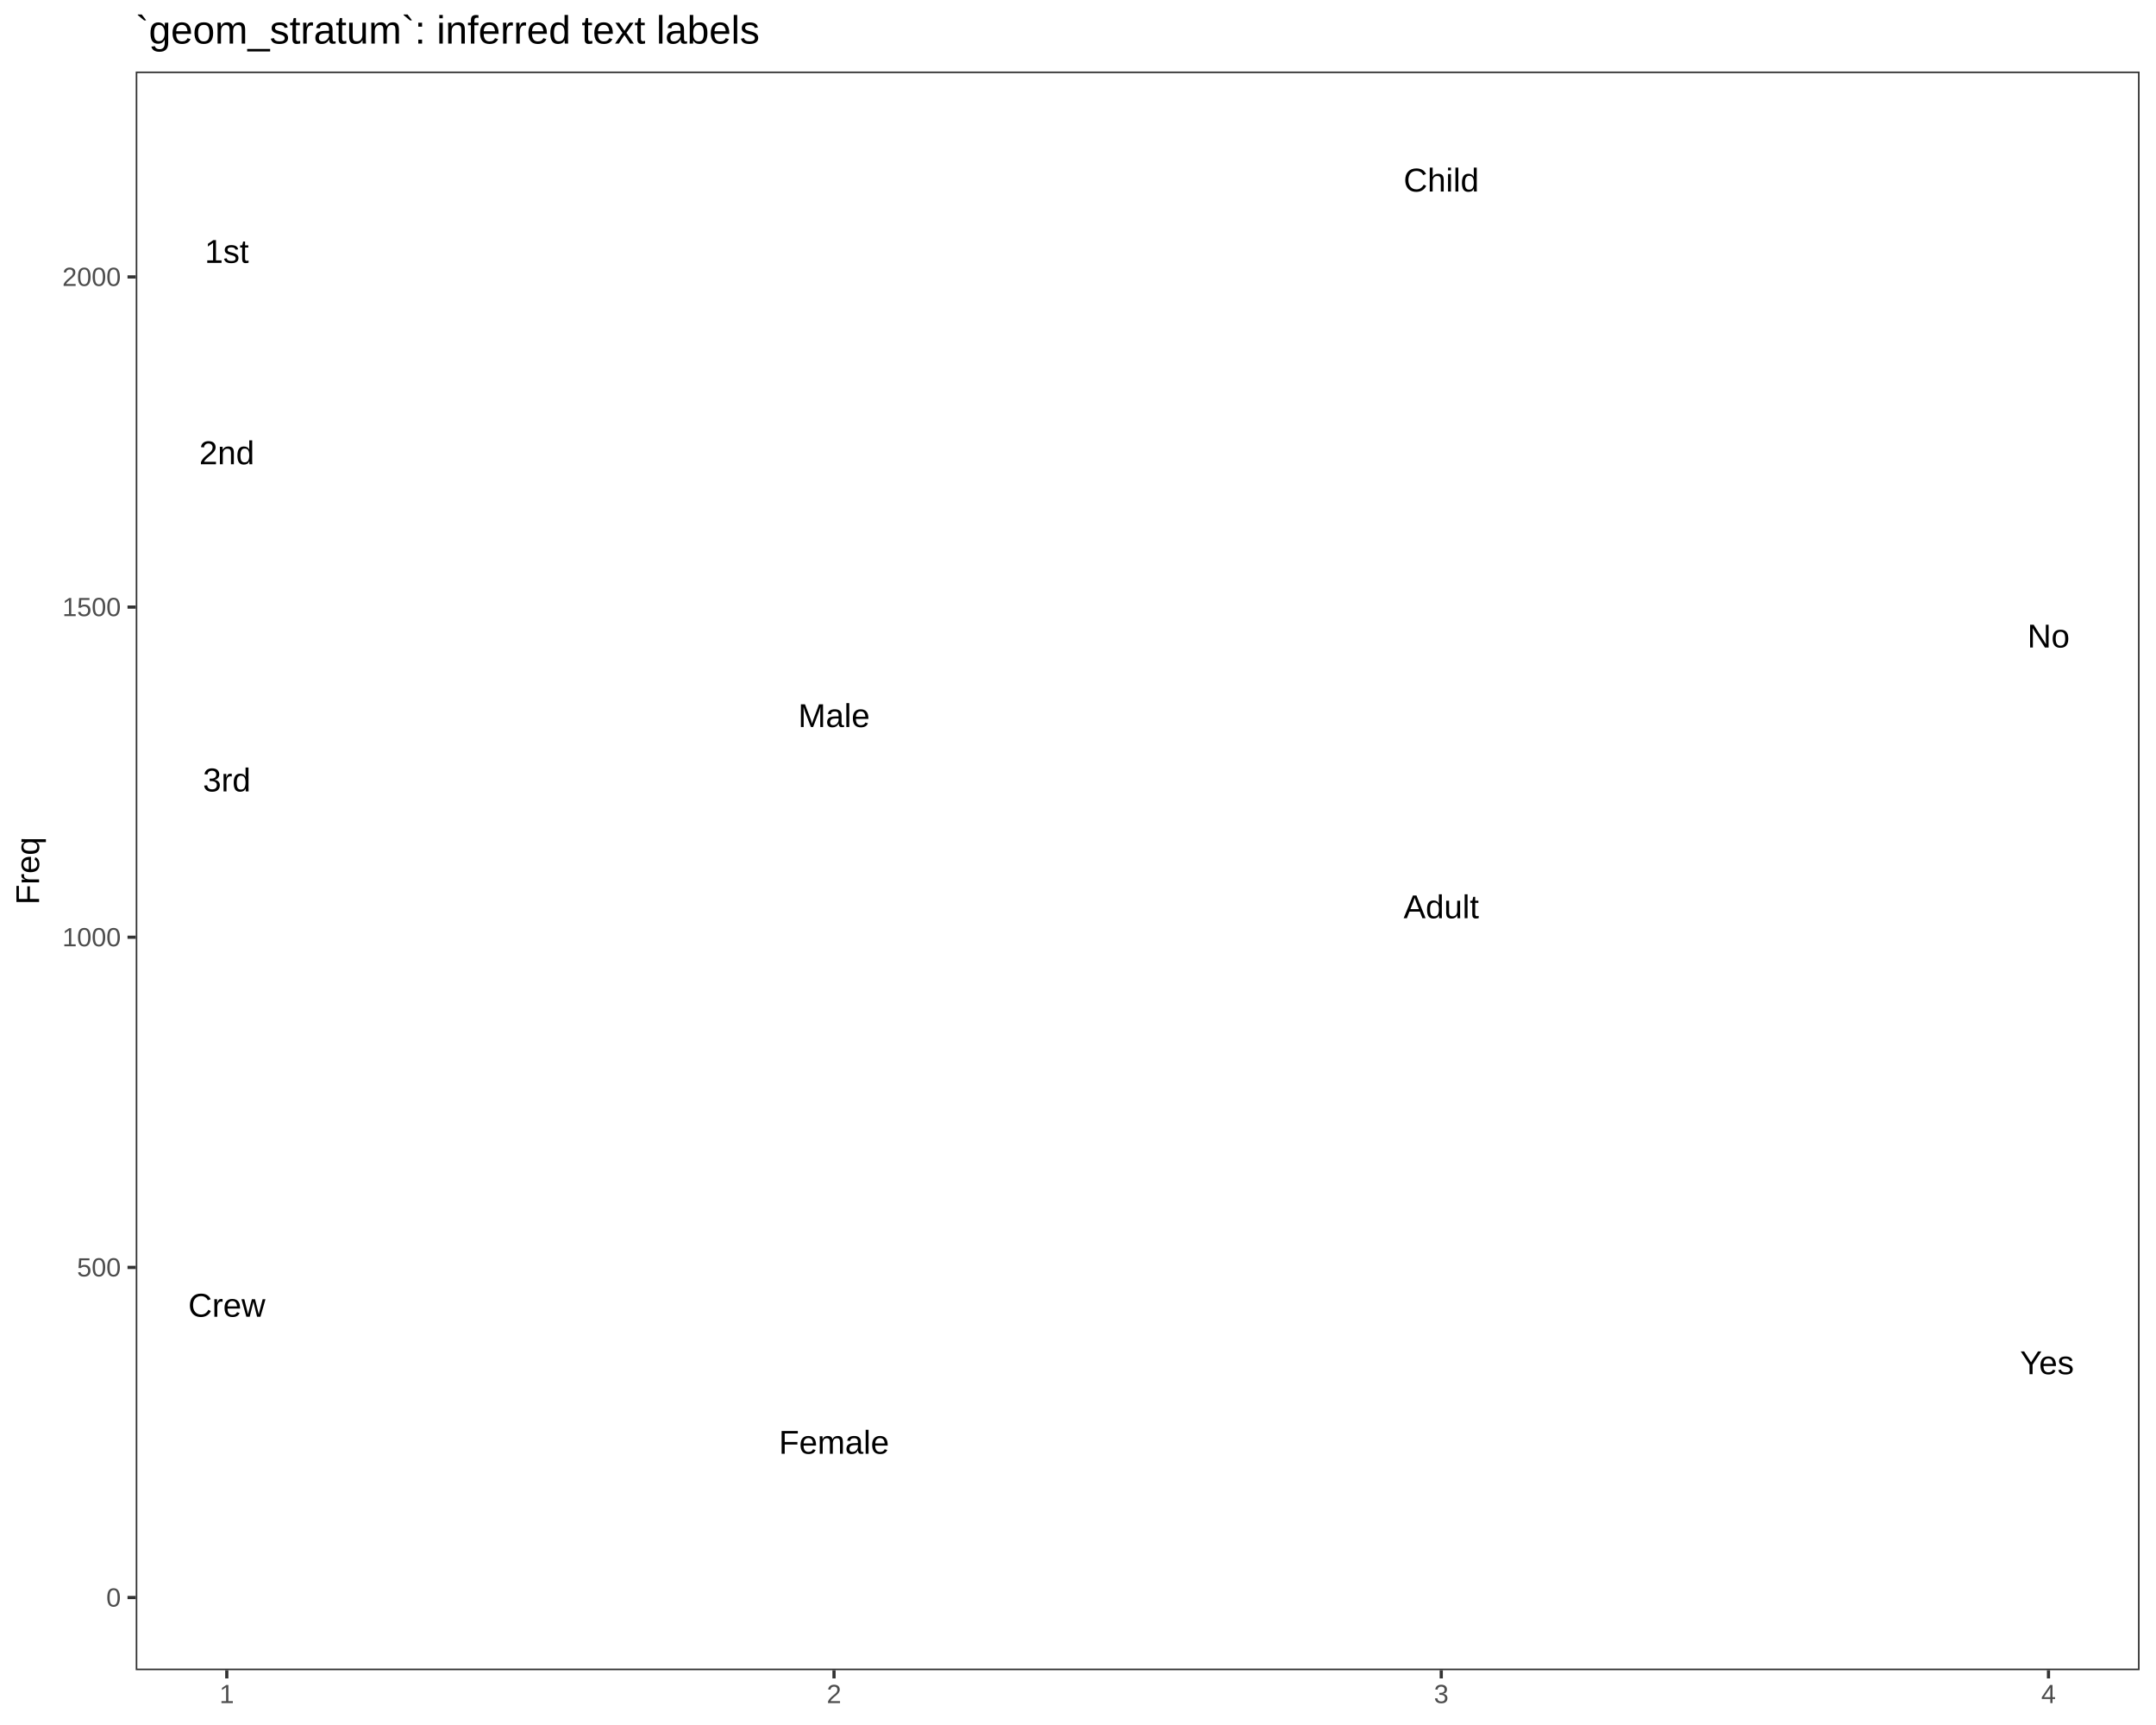
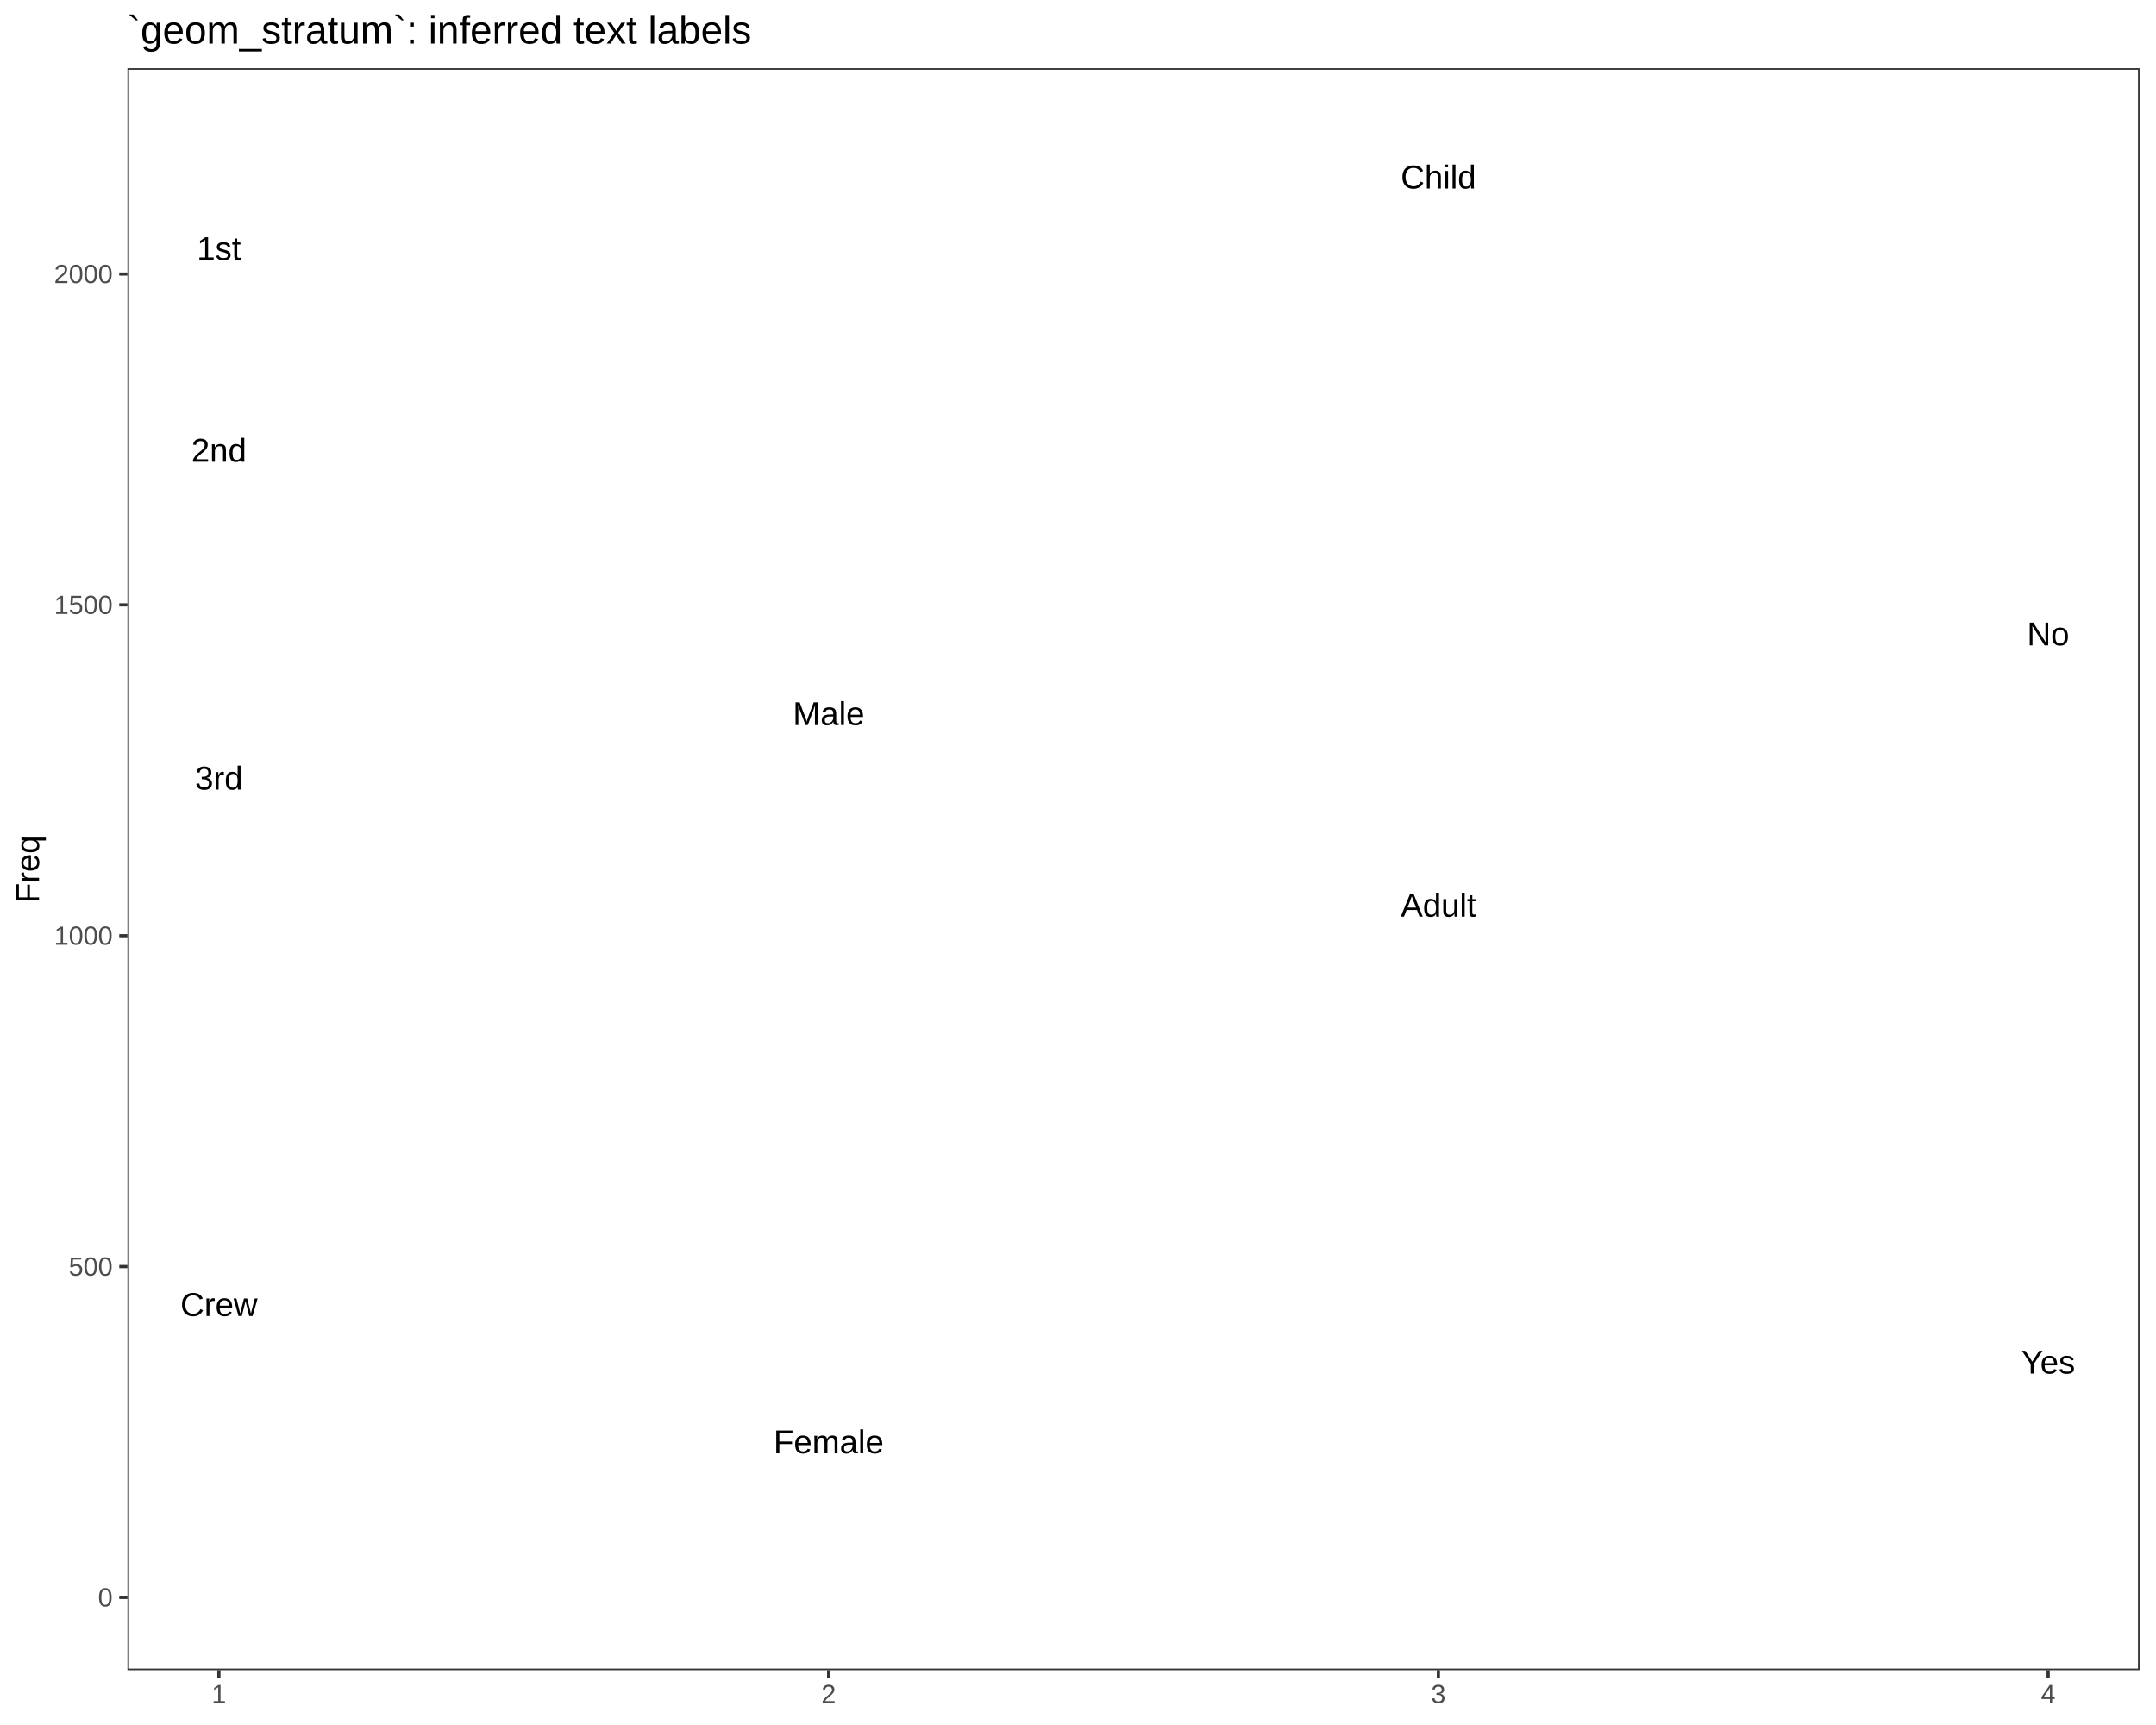
<svg xmlns="http://www.w3.org/2000/svg" viewBox="0 0 720.00 576.00">
  <defs>
    <style type="text/css">
-     line, polyline, path, rect, circle {
+     line, polyline, polygon, path, rect, circle {
      fill: none;
      stroke: #000000;
      stroke-linecap: round;
      stroke-linejoin: round;
      stroke-miterlimit: 10.00;
    }
  </style>
  </defs>
  <rect width="100%" height="100%" style="stroke: none; fill: #FFFFFF;" />
-   <rect x="-0.00" y="0.00" width="720.00" height="576.00" style="stroke-width: 1.07; stroke: #FFFFFF; fill: #FFFFFF;" />
+   <rect x="0.00" y="0.00" width="720.00" height="576.00" style="stroke-width: 1.07; stroke: #FFFFFF; fill: #FFFFFF;" />
  <defs>
-     <clipPath id="cpNDUuMzE3Nnw3MTQuNTIxfDU1Ny43MDl8MjMuODc1NQ==">
-       <rect x="45.32" y="23.88" width="669.20" height="533.83" />
+     <clipPath id="cpNDIuNTZ8NzE0LjUyfDU1Ny43MXwyMi43Nw==">
+       <rect x="42.56" y="22.77" width="671.96" height="534.94" />
    </clipPath>
  </defs>
-   <rect x="45.32" y="23.88" width="669.20" height="533.83" style="stroke-width: 1.07; stroke: none; fill: #FFFFFF;" clip-path="url(#cpNDUuMzE3Nnw3MTQuNTIxfDU1Ny43MDl8MjMuODc1NQ==)" />
-   <g clip-path="url(#cpNDUuMzE3Nnw3MTQuNTIxfDU1Ny43MDl8MjMuODc1NQ==)">
-     <text x="62.86" y="439.67" style="font-size: 11.04px; font-family: Liberation Sans;" textLength="25.76px" lengthAdjust="spacingAndGlyphs">Crew</text>
+   <rect x="42.56" y="22.77" width="671.96" height="534.94" style="stroke-width: 1.07; stroke: none; fill: #FFFFFF;" clip-path="url(#cpNDIuNTZ8NzE0LjUyfDU1Ny43MXwyMi43Nw==)" />
+   <g clip-path="url(#cpNDIuNTZ8NzE0LjUyfDU1Ny43MXwyMi43Nw==)">
+     <text x="60.23" y="439.42" style="font-size: 11.04px; font-family: Liberation Sans;" textLength="25.75px" lengthAdjust="spacingAndGlyphs">Crew</text>
  </g>
-   <g clip-path="url(#cpNDUuMzE3Nnw3MTQuNTIxfDU1Ny43MDl8MjMuODc1NQ==)">
-     <text x="67.76" y="264.27" style="font-size: 11.04px; font-family: Liberation Sans;" textLength="15.96px" lengthAdjust="spacingAndGlyphs">3rd</text>
+   <g clip-path="url(#cpNDIuNTZ8NzE0LjUyfDU1Ny43MXwyMi43Nw==)">
+     <text x="65.12" y="263.66" style="font-size: 11.04px; font-family: Liberation Sans;" textLength="15.95px" lengthAdjust="spacingAndGlyphs">3rd</text>
  </g>
-   <g clip-path="url(#cpNDUuMzE3Nnw3MTQuNTIxfDU1Ny43MDl8MjMuODc1NQ==)">
-     <text x="66.53" y="155.02" style="font-size: 11.04px; font-family: Liberation Sans;" textLength="18.42px" lengthAdjust="spacingAndGlyphs">2nd</text>
+   <g clip-path="url(#cpNDIuNTZ8NzE0LjUyfDU1Ny43MXwyMi43Nw==)">
+     <text x="63.89" y="154.18" style="font-size: 11.04px; font-family: Liberation Sans;" textLength="18.42px" lengthAdjust="spacingAndGlyphs">2nd</text>
  </g>
-   <g clip-path="url(#cpNDUuMzE3Nnw3MTQuNTIxfDU1Ny43MDl8MjMuODc1NQ==)">
-     <text x="68.37" y="87.77" style="font-size: 11.04px; font-family: Liberation Sans;" textLength="14.73px" lengthAdjust="spacingAndGlyphs">1st</text>
+   <g clip-path="url(#cpNDIuNTZ8NzE0LjUyfDU1Ny43MXwyMi43Nw==)">
+     <text x="65.74" y="86.79" style="font-size: 11.04px; font-family: Liberation Sans;" textLength="14.72px" lengthAdjust="spacingAndGlyphs">1st</text>
  </g>
-   <g clip-path="url(#cpNDUuMzE3Nnw3MTQuNTIxfDU1Ny43MDl8MjMuODc1NQ==)">
-     <text x="260.12" y="485.43" style="font-size: 11.04px; font-family: Liberation Sans;" textLength="36.81px" lengthAdjust="spacingAndGlyphs">Female</text>
+   <g clip-path="url(#cpNDIuNTZ8NzE0LjUyfDU1Ny43MXwyMi43Nw==)">
+     <text x="258.33" y="485.27" style="font-size: 11.04px; font-family: Liberation Sans;" textLength="36.80px" lengthAdjust="spacingAndGlyphs">Female</text>
  </g>
-   <g clip-path="url(#cpNDUuMzE3Nnw3MTQuNTIxfDU1Ny43MDl8MjMuODc1NQ==)">
-     <text x="266.56" y="242.77" style="font-size: 11.04px; font-family: Liberation Sans;" textLength="23.93px" lengthAdjust="spacingAndGlyphs">Male</text>
+   <g clip-path="url(#cpNDIuNTZ8NzE0LjUyfDU1Ny43MXwyMi43Nw==)">
+     <text x="264.77" y="242.12" style="font-size: 11.04px; font-family: Liberation Sans;" textLength="23.92px" lengthAdjust="spacingAndGlyphs">Male</text>
  </g>
-   <g clip-path="url(#cpNDUuMzE3Nnw3MTQuNTIxfDU1Ny43MDl8MjMuODc1NQ==)">
-     <text x="468.73" y="306.61" style="font-size: 11.04px; font-family: Liberation Sans;" textLength="25.16px" lengthAdjust="spacingAndGlyphs">Adult</text>
+   <g clip-path="url(#cpNDIuNTZ8NzE0LjUyfDU1Ny43MXwyMi43Nw==)">
+     <text x="467.77" y="306.08" style="font-size: 11.04px; font-family: Liberation Sans;" textLength="25.16px" lengthAdjust="spacingAndGlyphs">Adult</text>
  </g>
-   <g clip-path="url(#cpNDUuMzE3Nnw3MTQuNTIxfDU1Ny43MDl8MjMuODc1NQ==)">
-     <text x="468.73" y="63.96" style="font-size: 11.04px; font-family: Liberation Sans;" textLength="25.16px" lengthAdjust="spacingAndGlyphs">Child</text>
+   <g clip-path="url(#cpNDIuNTZ8NzE0LjUyfDU1Ny43MXwyMi43Nw==)">
+     <text x="467.77" y="62.93" style="font-size: 11.04px; font-family: Liberation Sans;" textLength="25.16px" lengthAdjust="spacingAndGlyphs">Child</text>
  </g>
-   <g clip-path="url(#cpNDUuMzE3Nnw3MTQuNTIxfDU1Ny43MDl8MjMuODc1NQ==)">
-     <text x="674.59" y="458.86" style="font-size: 11.04px; font-family: Liberation Sans;" textLength="19.02px" lengthAdjust="spacingAndGlyphs">Yes</text>
+   <g clip-path="url(#cpNDIuNTZ8NzE0LjUyfDU1Ny43MXwyMi43Nw==)">
+     <text x="674.98" y="458.65" style="font-size: 11.04px; font-family: Liberation Sans;" textLength="18.00px" lengthAdjust="spacingAndGlyphs">Yes</text>
  </g>
-   <g clip-path="url(#cpNDUuMzE3Nnw3MTQuNTIxfDU1Ny43MDl8MjMuODc1NQ==)">
-     <text x="677.05" y="216.20" style="font-size: 11.04px; font-family: Liberation Sans;" textLength="14.11px" lengthAdjust="spacingAndGlyphs">No</text>
+   <g clip-path="url(#cpNDIuNTZ8NzE0LjUyfDU1Ny43MXwyMi43Nw==)">
+     <text x="676.92" y="215.49" style="font-size: 11.04px; font-family: Liberation Sans;" textLength="14.11px" lengthAdjust="spacingAndGlyphs">No</text>
  </g>
-   <rect x="45.32" y="23.88" width="669.20" height="533.83" style="stroke-width: 1.07; stroke: #333333;" clip-path="url(#cpNDUuMzE3Nnw3MTQuNTIxfDU1Ny43MDl8MjMuODc1NQ==)" />
+   <rect x="42.56" y="22.77" width="671.96" height="534.94" style="stroke-width: 1.07; stroke: #333333;" clip-path="url(#cpNDIuNTZ8NzE0LjUyfDU1Ny43MXwyMi43Nw==)" />
  <defs>
-     <clipPath id="cpMHw3MjB8NTc2fDA=">
+     <clipPath id="cpMC4wMHw3MjAuMDB8NTc2LjAwfDAuMDA=">
      <rect x="0.00" y="0.00" width="720.00" height="576.00" />
    </clipPath>
  </defs>
-   <g clip-path="url(#cpMHw3MjB8NTc2fDA=)">
-     <text x="35.49" y="536.47" style="font-size: 8.80px; fill: #4D4D4D; font-family: Liberation Sans;" textLength="4.89px" lengthAdjust="spacingAndGlyphs">0</text>
+   <g clip-path="url(#cpMC4wMHw3MjAuMDB8NTc2LjAwfDAuMDA=)">
+     <text x="32.73" y="536.42" style="font-size: 8.80px; fill: #4D4D4D; font-family: Liberation Sans;" textLength="4.89px" lengthAdjust="spacingAndGlyphs">0</text>
  </g>
-   <g clip-path="url(#cpMHw3MjB8NTc2fDA=)">
-     <text x="25.70" y="426.22" style="font-size: 8.80px; fill: #4D4D4D; font-family: Liberation Sans;" textLength="14.68px" lengthAdjust="spacingAndGlyphs">500</text>
+   <g clip-path="url(#cpMC4wMHw3MjAuMDB8NTc2LjAwfDAuMDA=)">
+     <text x="22.95" y="425.95" style="font-size: 8.80px; fill: #4D4D4D; font-family: Liberation Sans;" textLength="14.67px" lengthAdjust="spacingAndGlyphs">500</text>
  </g>
-   <g clip-path="url(#cpMHw3MjB8NTc2fDA=)">
-     <text x="20.81" y="315.98" style="font-size: 8.80px; fill: #4D4D4D; font-family: Liberation Sans;" textLength="19.58px" lengthAdjust="spacingAndGlyphs">1000</text>
+   <g clip-path="url(#cpMC4wMHw3MjAuMDB8NTc2LjAwfDAuMDA=)">
+     <text x="18.06" y="315.47" style="font-size: 8.80px; fill: #4D4D4D; font-family: Liberation Sans;" textLength="19.56px" lengthAdjust="spacingAndGlyphs">1000</text>
  </g>
-   <g clip-path="url(#cpMHw3MjB8NTc2fDA=)">
-     <text x="20.81" y="205.73" style="font-size: 8.80px; fill: #4D4D4D; font-family: Liberation Sans;" textLength="19.58px" lengthAdjust="spacingAndGlyphs">1500</text>
+   <g clip-path="url(#cpMC4wMHw3MjAuMDB8NTc2LjAwfDAuMDA=)">
+     <text x="18.06" y="205.00" style="font-size: 8.80px; fill: #4D4D4D; font-family: Liberation Sans;" textLength="19.56px" lengthAdjust="spacingAndGlyphs">1500</text>
  </g>
-   <g clip-path="url(#cpMHw3MjB8NTc2fDA=)">
-     <text x="20.81" y="95.49" style="font-size: 8.80px; fill: #4D4D4D; font-family: Liberation Sans;" textLength="19.58px" lengthAdjust="spacingAndGlyphs">2000</text>
+   <g clip-path="url(#cpMC4wMHw3MjAuMDB8NTc2LjAwfDAuMDA=)">
+     <text x="18.06" y="94.52" style="font-size: 8.80px; fill: #4D4D4D; font-family: Liberation Sans;" textLength="19.56px" lengthAdjust="spacingAndGlyphs">2000</text>
  </g>
-   <polyline points="42.58,533.44 45.32,533.44 " style="stroke-width: 1.07; stroke: #333333; stroke-linecap: butt;" clip-path="url(#cpMHw3MjB8NTc2fDA=)" />
-   <polyline points="42.58,423.20 45.32,423.20 " style="stroke-width: 1.07; stroke: #333333; stroke-linecap: butt;" clip-path="url(#cpMHw3MjB8NTc2fDA=)" />
-   <polyline points="42.58,312.95 45.32,312.95 " style="stroke-width: 1.07; stroke: #333333; stroke-linecap: butt;" clip-path="url(#cpMHw3MjB8NTc2fDA=)" />
-   <polyline points="42.58,202.71 45.32,202.71 " style="stroke-width: 1.07; stroke: #333333; stroke-linecap: butt;" clip-path="url(#cpMHw3MjB8NTc2fDA=)" />
-   <polyline points="42.58,92.46 45.32,92.46 " style="stroke-width: 1.07; stroke: #333333; stroke-linecap: butt;" clip-path="url(#cpMHw3MjB8NTc2fDA=)" />
-   <polyline points="75.74,560.45 75.74,557.71 " style="stroke-width: 1.07; stroke: #333333; stroke-linecap: butt;" clip-path="url(#cpMHw3MjB8NTc2fDA=)" />
-   <polyline points="278.52,560.45 278.52,557.71 " style="stroke-width: 1.07; stroke: #333333; stroke-linecap: butt;" clip-path="url(#cpMHw3MjB8NTc2fDA=)" />
-   <polyline points="481.31,560.45 481.31,557.71 " style="stroke-width: 1.07; stroke: #333333; stroke-linecap: butt;" clip-path="url(#cpMHw3MjB8NTc2fDA=)" />
-   <polyline points="684.10,560.45 684.10,557.71 " style="stroke-width: 1.07; stroke: #333333; stroke-linecap: butt;" clip-path="url(#cpMHw3MjB8NTc2fDA=)" />
-   <g clip-path="url(#cpMHw3MjB8NTc2fDA=)">
-     <text x="73.29" y="568.69" style="font-size: 8.80px; fill: #4D4D4D; font-family: Liberation Sans;" textLength="4.89px" lengthAdjust="spacingAndGlyphs">1</text>
+   <polyline points="39.82,533.40 42.56,533.40 " style="stroke-width: 1.07; stroke: #333333; stroke-linecap: butt;" clip-path="url(#cpMC4wMHw3MjAuMDB8NTc2LjAwfDAuMDA=)" />
+   <polyline points="39.82,422.92 42.56,422.92 " style="stroke-width: 1.07; stroke: #333333; stroke-linecap: butt;" clip-path="url(#cpMC4wMHw3MjAuMDB8NTc2LjAwfDAuMDA=)" />
+   <polyline points="39.82,312.45 42.56,312.45 " style="stroke-width: 1.07; stroke: #333333; stroke-linecap: butt;" clip-path="url(#cpMC4wMHw3MjAuMDB8NTc2LjAwfDAuMDA=)" />
+   <polyline points="39.82,201.97 42.56,201.97 " style="stroke-width: 1.07; stroke: #333333; stroke-linecap: butt;" clip-path="url(#cpMC4wMHw3MjAuMDB8NTc2LjAwfDAuMDA=)" />
+   <polyline points="39.82,91.50 42.56,91.50 " style="stroke-width: 1.07; stroke: #333333; stroke-linecap: butt;" clip-path="url(#cpMC4wMHw3MjAuMDB8NTc2LjAwfDAuMDA=)" />
+   <polyline points="73.10,560.45 73.10,557.71 " style="stroke-width: 1.07; stroke: #333333; stroke-linecap: butt;" clip-path="url(#cpMC4wMHw3MjAuMDB8NTc2LjAwfDAuMDA=)" />
+   <polyline points="276.73,560.45 276.73,557.71 " style="stroke-width: 1.07; stroke: #333333; stroke-linecap: butt;" clip-path="url(#cpMC4wMHw3MjAuMDB8NTc2LjAwfDAuMDA=)" />
+   <polyline points="480.35,560.45 480.35,557.71 " style="stroke-width: 1.07; stroke: #333333; stroke-linecap: butt;" clip-path="url(#cpMC4wMHw3MjAuMDB8NTc2LjAwfDAuMDA=)" />
+   <polyline points="683.98,560.45 683.98,557.71 " style="stroke-width: 1.07; stroke: #333333; stroke-linecap: butt;" clip-path="url(#cpMC4wMHw3MjAuMDB8NTc2LjAwfDAuMDA=)" />
+   <g clip-path="url(#cpMC4wMHw3MjAuMDB8NTc2LjAwfDAuMDA=)">
+     <text x="70.66" y="568.69" style="font-size: 8.80px; fill: #4D4D4D; font-family: Liberation Sans;" textLength="4.89px" lengthAdjust="spacingAndGlyphs">1</text>
  </g>
-   <g clip-path="url(#cpMHw3MjB8NTc2fDA=)">
-     <text x="276.08" y="568.69" style="font-size: 8.80px; fill: #4D4D4D; font-family: Liberation Sans;" textLength="4.89px" lengthAdjust="spacingAndGlyphs">2</text>
+   <g clip-path="url(#cpMC4wMHw3MjAuMDB8NTc2LjAwfDAuMDA=)">
+     <text x="274.28" y="568.69" style="font-size: 8.80px; fill: #4D4D4D; font-family: Liberation Sans;" textLength="4.89px" lengthAdjust="spacingAndGlyphs">2</text>
  </g>
-   <g clip-path="url(#cpMHw3MjB8NTc2fDA=)">
-     <text x="478.87" y="568.69" style="font-size: 8.80px; fill: #4D4D4D; font-family: Liberation Sans;" textLength="4.89px" lengthAdjust="spacingAndGlyphs">3</text>
+   <g clip-path="url(#cpMC4wMHw3MjAuMDB8NTc2LjAwfDAuMDA=)">
+     <text x="477.91" y="568.69" style="font-size: 8.80px; fill: #4D4D4D; font-family: Liberation Sans;" textLength="4.89px" lengthAdjust="spacingAndGlyphs">3</text>
  </g>
-   <g clip-path="url(#cpMHw3MjB8NTc2fDA=)">
-     <text x="681.66" y="568.69" style="font-size: 8.80px; fill: #4D4D4D; font-family: Liberation Sans;" textLength="4.89px" lengthAdjust="spacingAndGlyphs">4</text>
+   <g clip-path="url(#cpMC4wMHw3MjAuMDB8NTc2LjAwfDAuMDA=)">
+     <text x="681.53" y="568.69" style="font-size: 8.80px; fill: #4D4D4D; font-family: Liberation Sans;" textLength="4.89px" lengthAdjust="spacingAndGlyphs">4</text>
  </g>
-   <g clip-path="url(#cpMHw3MjB8NTc2fDA=)">
-     <text transform="translate(13.05,302.10) rotate(-90)" style="font-size: 11.00px; font-family: Liberation Sans;" textLength="22.62px" lengthAdjust="spacingAndGlyphs">Freq</text>
+   <g clip-path="url(#cpMC4wMHw3MjAuMDB8NTc2LjAwfDAuMDA=)">
+     <text transform="translate(13.04,301.56) rotate(-90)" style="font-size: 11.00px; font-family: Liberation Sans;" textLength="22.62px" lengthAdjust="spacingAndGlyphs">Freq</text>
  </g>
-   <g clip-path="url(#cpMHw3MjB8NTc2fDA=)">
-     <text x="45.32" y="14.56" style="font-size: 13.20px; font-family: Liberation Sans;" textLength="208.35px" lengthAdjust="spacingAndGlyphs">`geom_stratum`: inferred text labels</text>
+   <g clip-path="url(#cpMC4wMHw3MjAuMDB8NTc2LjAwfDAuMDA=)">
+     <text x="42.56" y="14.56" style="font-size: 13.20px; font-family: Liberation Sans;" textLength="208.02px" lengthAdjust="spacingAndGlyphs">`geom_stratum`: inferred text labels</text>
  </g>
</svg>
